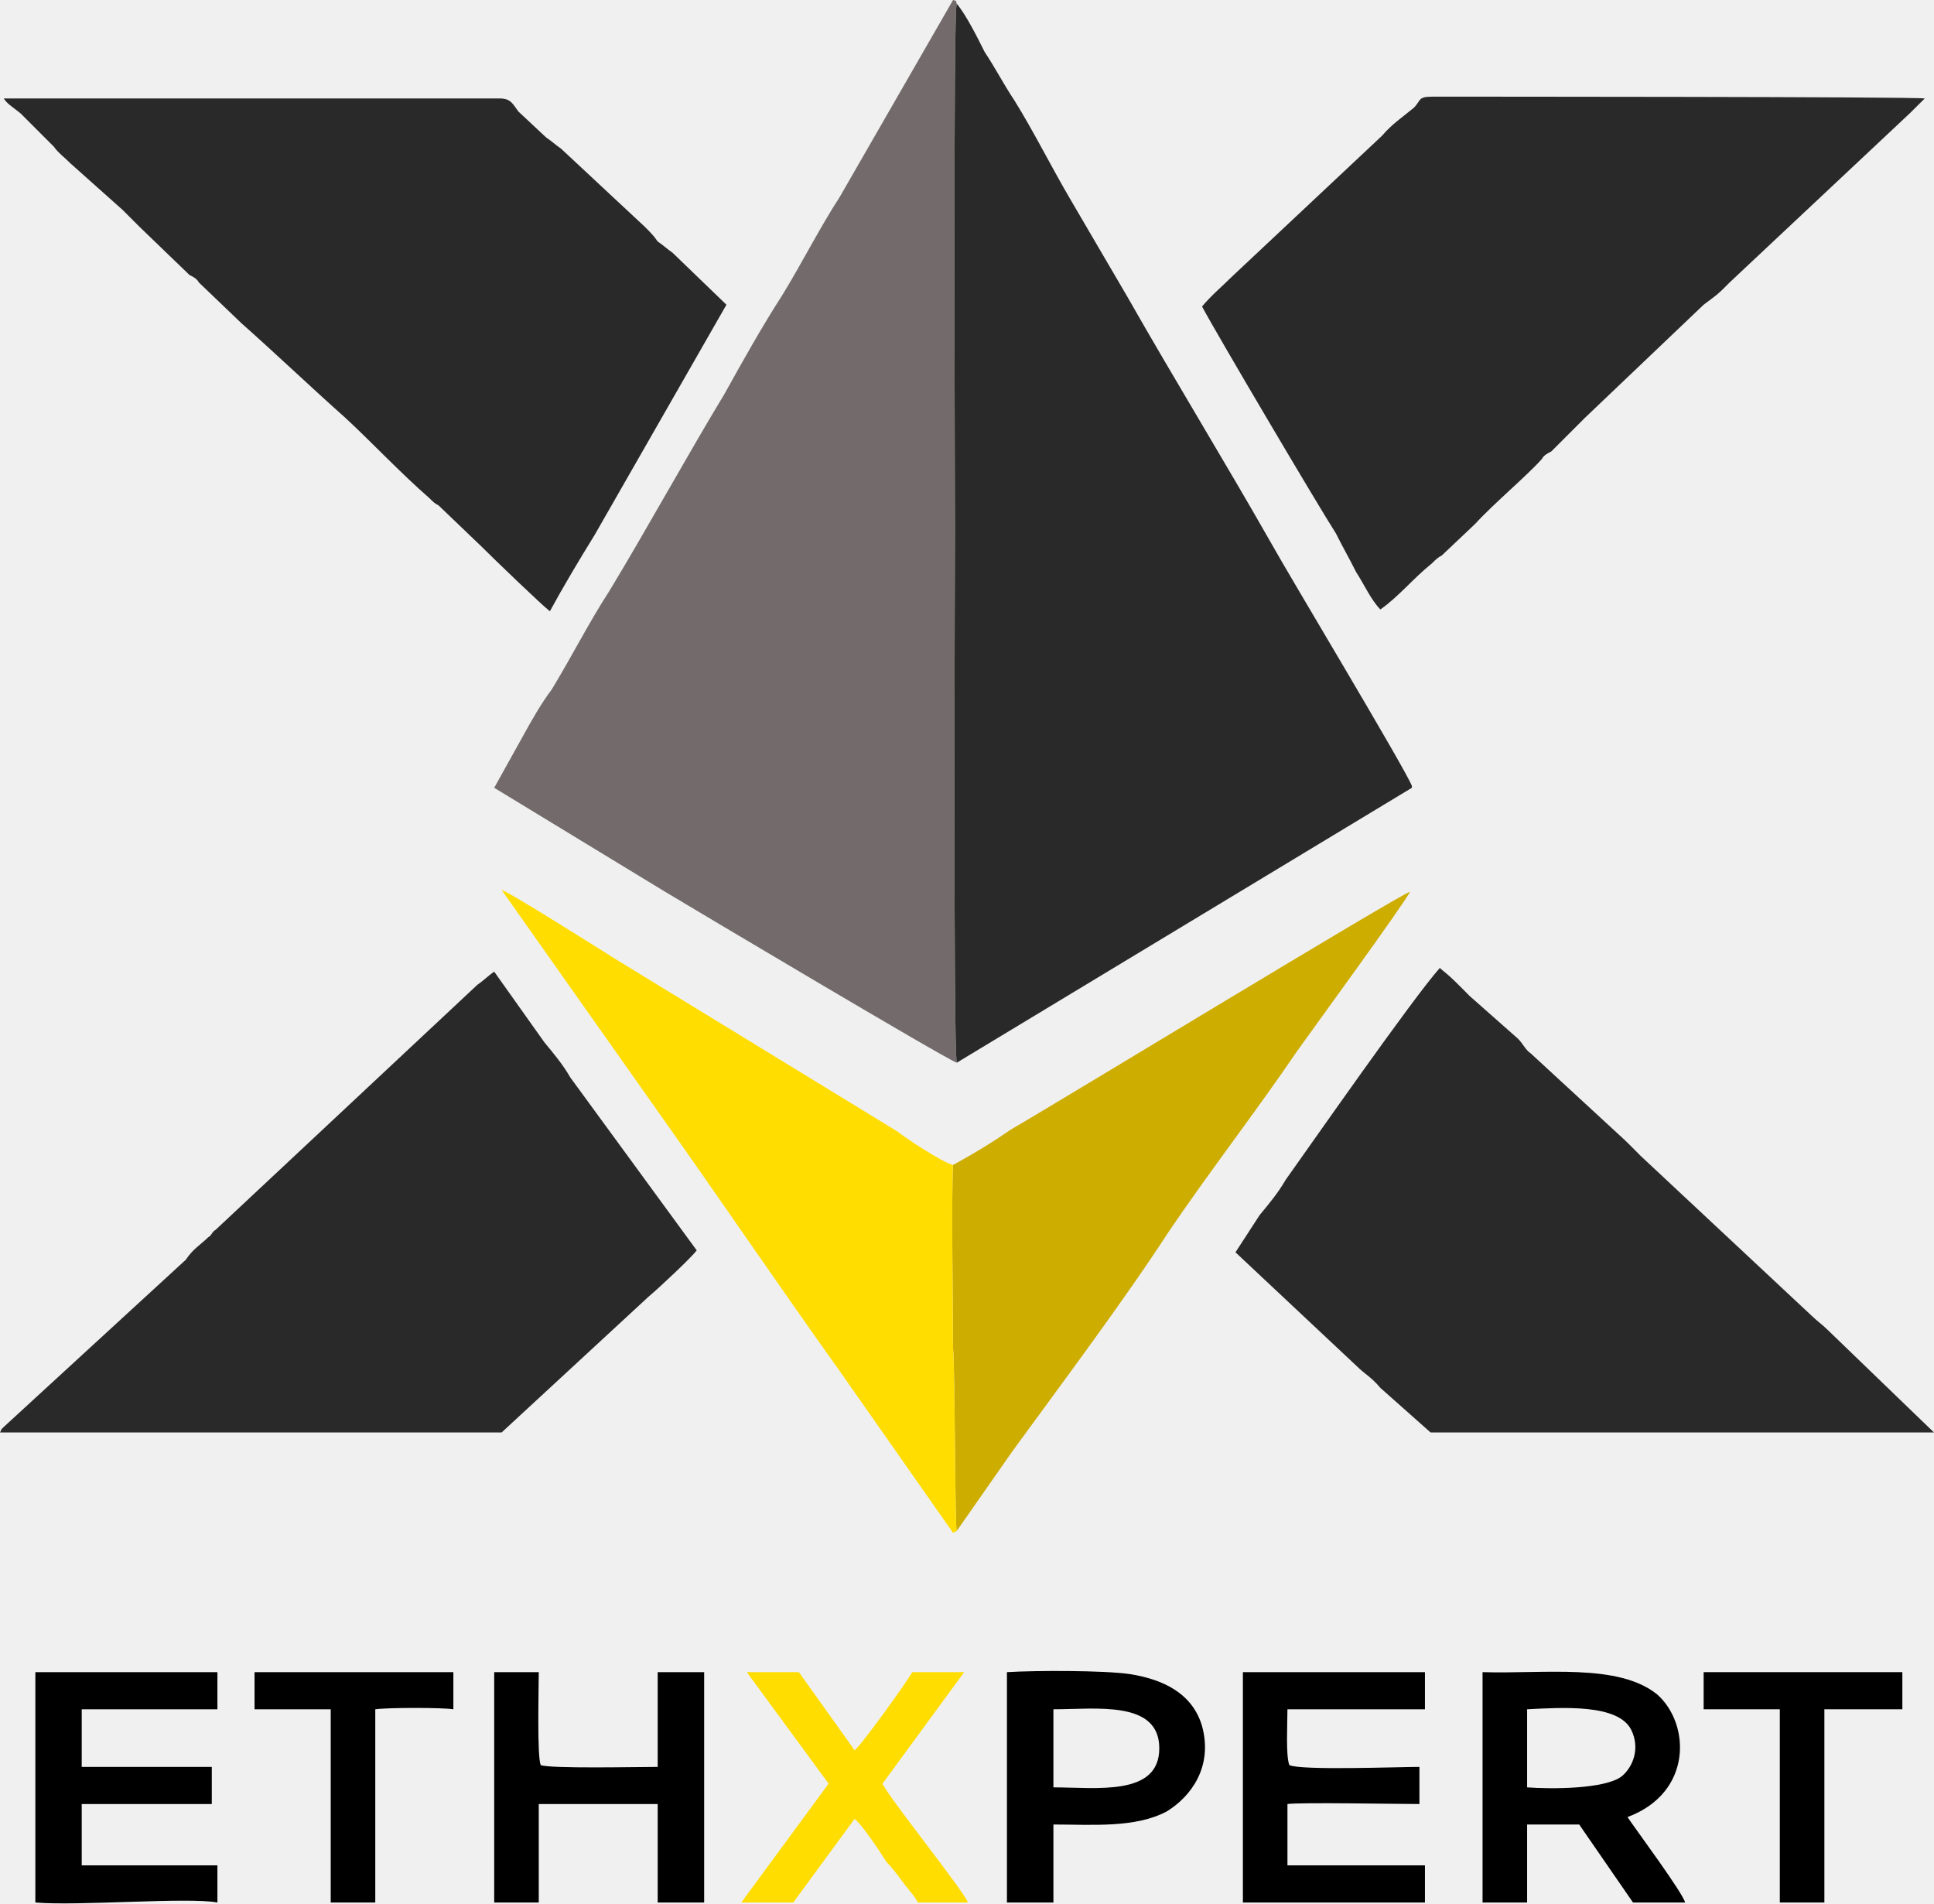
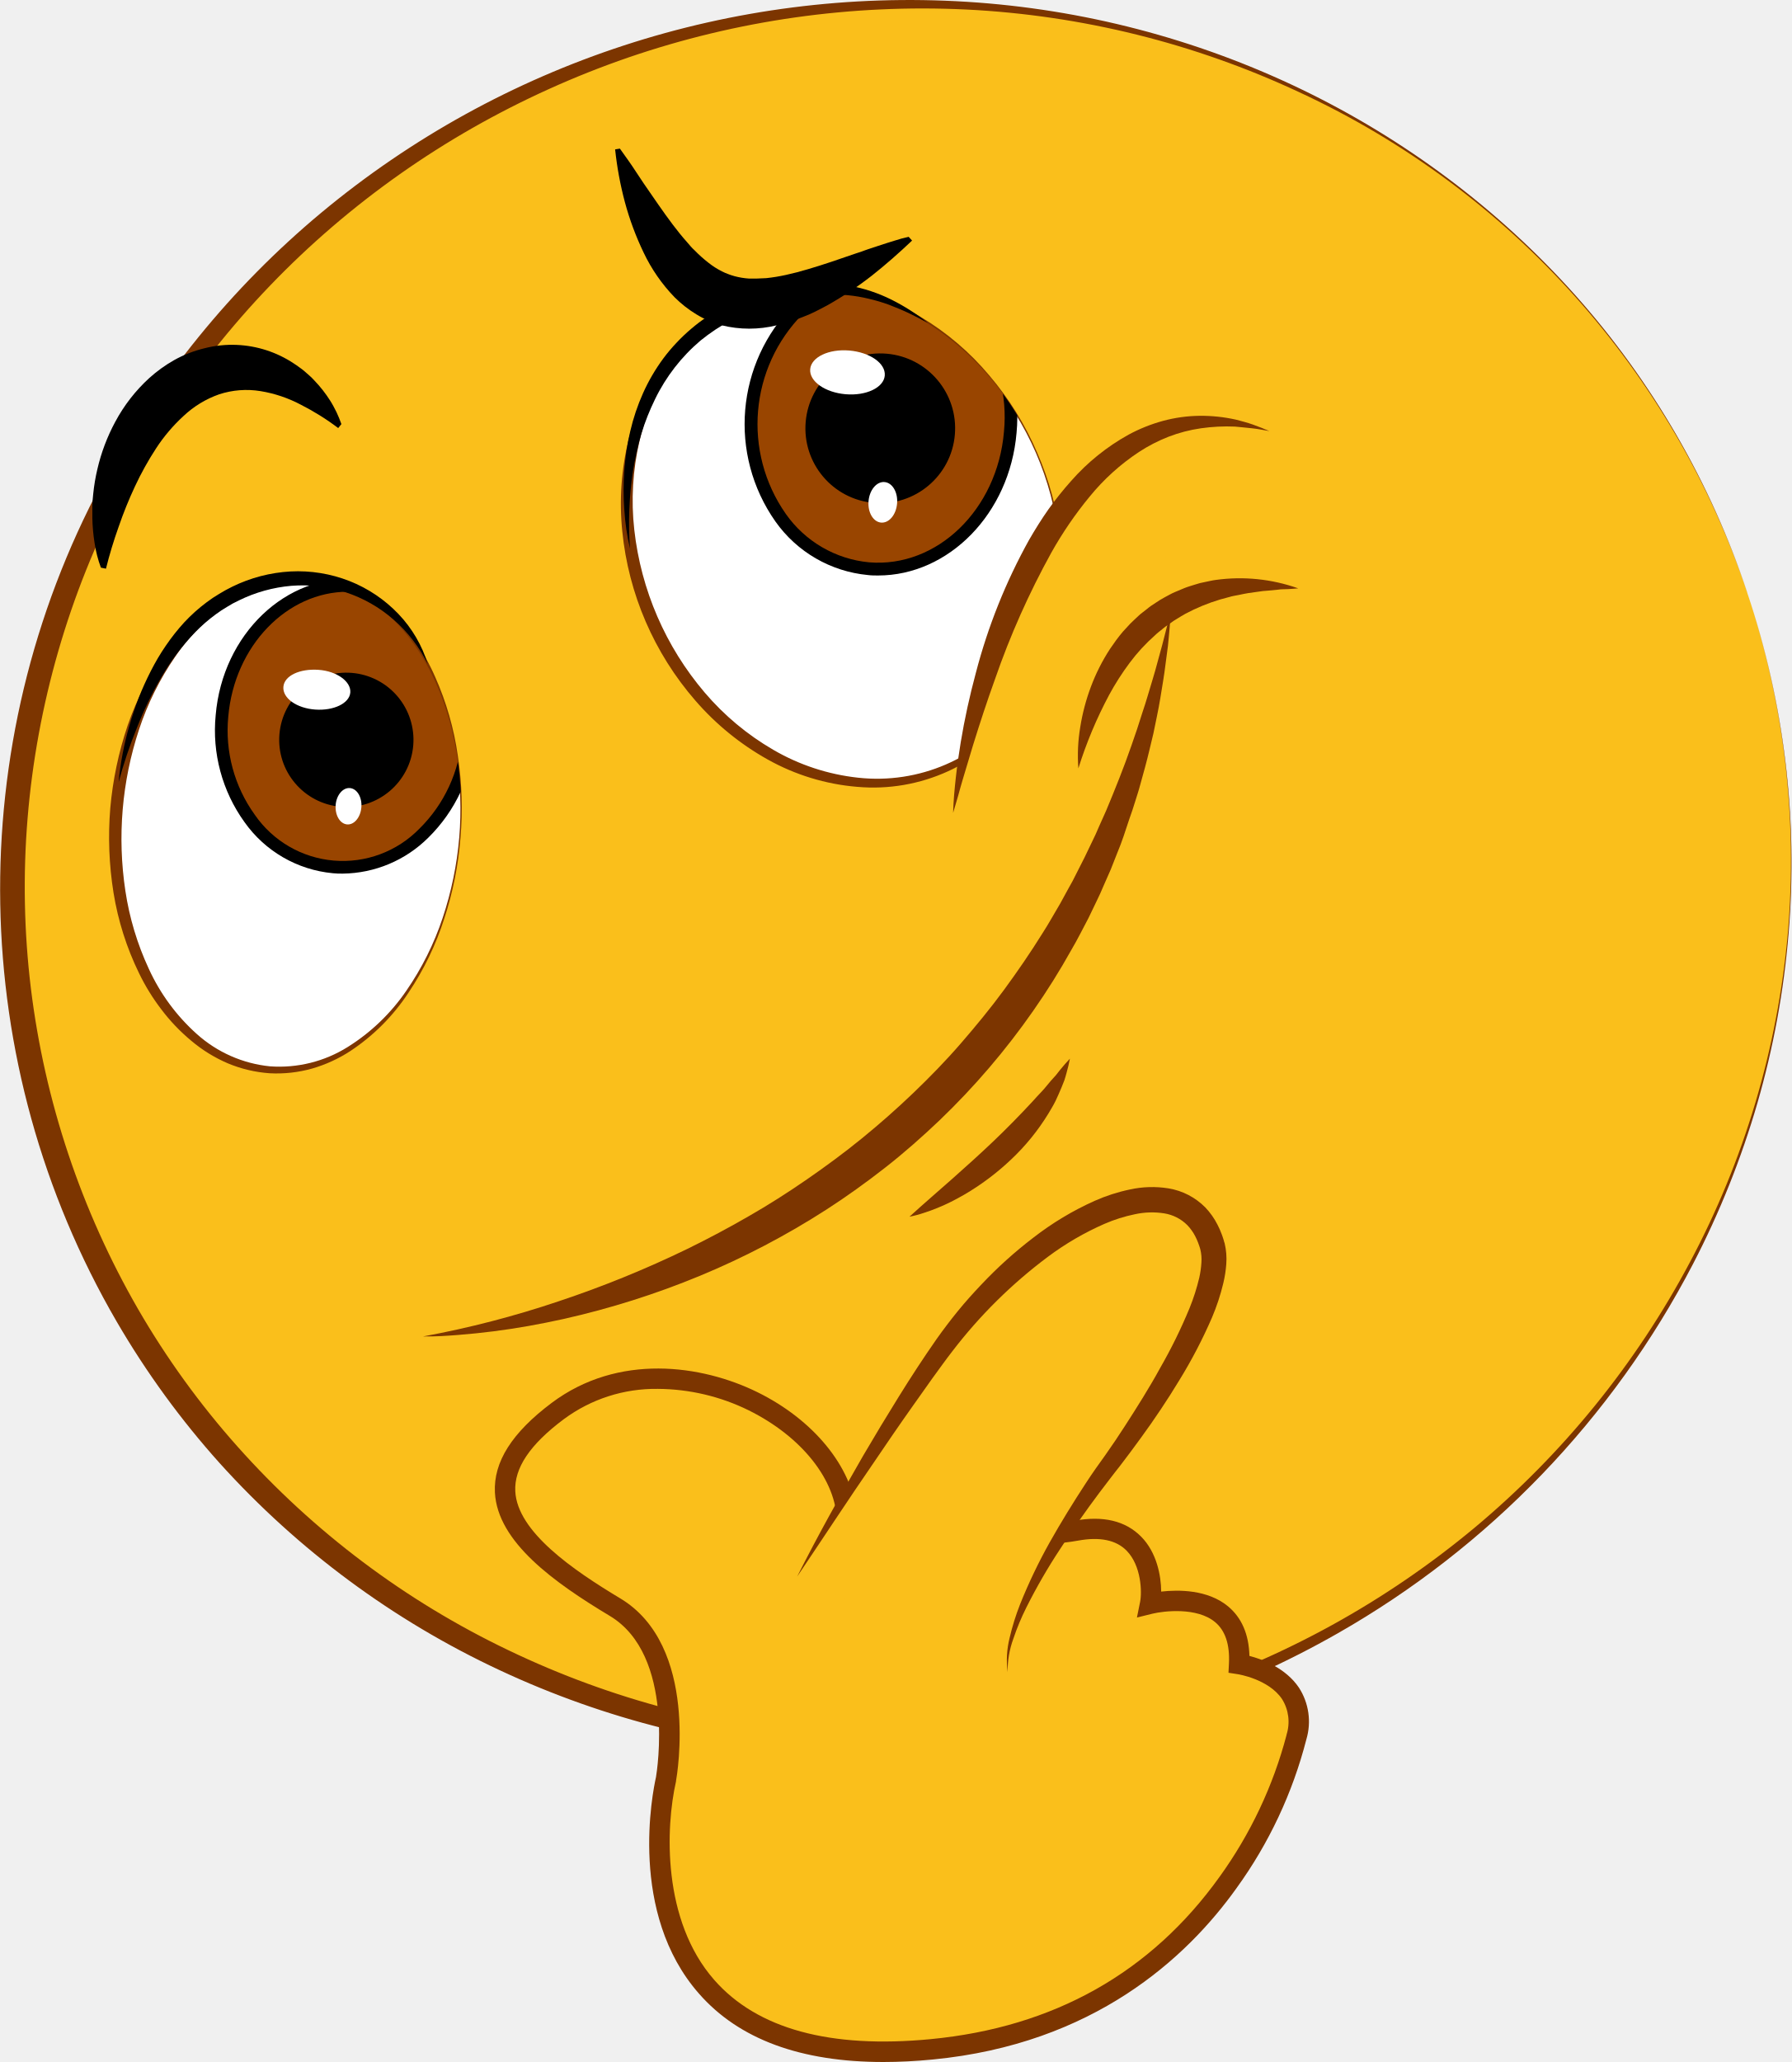
- <svg xmlns="http://www.w3.org/2000/svg" xml:space="preserve" width="183.606mm" height="180.694mm" version="1.1" style="shape-rendering:geometricPrecision; text-rendering:geometricPrecision; image-rendering:optimizeQuality; fill-rule:evenodd; clip-rule:evenodd" viewBox="0 0 17188 16916">
+ <svg xmlns="http://www.w3.org/2000/svg" viewBox="0 0 315.65 363.25">
  <defs>
-     <style type="text/css">
-    
-     .fil4 {fill:black}
-     .fil1 {fill:#292929}
-     .fil0 {fill:#736B6B}
-     .fil2 {fill:#CDAD00}
-     .fil3 {fill:#FFDD00}
-    
-   </style>
+     <style>.cls-1{fill:none;}.cls-2{fill:#fabf1b;}.cls-3{fill:#7c3500;}.cls-4{fill:#fff;}.cls-5{clip-path:url(#clip-path);}.cls-6{fill:#994500;}.cls-7{clip-path:url(#clip-path-2);}</style>
+     <clipPath id="clip-path">
+       <ellipse class="cls-1" cx="51.21" cy="145.07" rx="43.08" ry="29.92" transform="translate(-97.67 183.85) rotate(-85.16)" />
+     </clipPath>
+     <clipPath id="clip-path-2">
+       <ellipse class="cls-1" cx="149.12" cy="94.22" rx="36.5" ry="44.27" transform="translate(-25.15 66.93) rotate(-23.39)" />
+     </clipPath>
  </defs>
-   <g id="Layer_x0020_1">
-     <g id="_2499233279984">
-       <path class="fil0" d="M8503 9444c-33,-165 -16,-4573 -16,-4722 0,-446 -17,-4656 16,-4689 -16,-33 17,-16 -33,-33l-1007 1750c-182,281 -330,578 -512,875 -181,281 -347,578 -512,875 -330,545 -693,1206 -1023,1751 -182,280 -331,577 -512,875 -99,132 -182,280 -264,429 -83,149 -165,297 -248,446l1519 924c248,149 2493,1486 2592,1519z" />
-       <path class="fil1" d="M8503 9444l4045 -2443c0,-17 0,-17 0,-17 -66,-165 -1089,-1866 -1254,-2163 -413,-726 -859,-1453 -1272,-2179l-512 -875c-165,-281 -330,-611 -495,-875 -99,-149 -165,-281 -264,-430 -66,-132 -165,-330 -248,-429 -33,33 -16,4243 -16,4689 0,149 -17,4557 16,4722z" />
-       <path class="fil1" d="M10683 2724c132,248 1040,1784 1189,2015 66,132 115,214 181,346 66,100 132,248 215,331 165,-116 280,-265 462,-413 33,-33 50,-50 83,-66l297 -281c165,-181 462,-429 594,-578 17,-33 50,-49 83,-66 49,-49 99,-99 148,-148 66,-66 83,-83 149,-149l1057 -1007c66,-50 115,-83 165,-132 33,-33 33,-33 66,-66l1601 -1503c34,-33 133,-132 133,-132 -99,-16 -4178,-16 -4376,-16 -132,0 -99,33 -165,99 -99,82 -198,148 -281,247l-1337 1255c-83,83 -182,165 -264,264z" />
-       <path class="fil1" d="M4887 5432c116,-214 264,-462 397,-677l1172 -2047 -479 -462c-49,-34 -83,-67 -132,-100 -33,-49 -66,-82 -116,-132l-743 -693c-49,-33 -82,-66 -132,-99l-247 -231c-50,-66 -66,-116 -165,-116l-4409 0c33,50 66,66 149,132l297 297c33,50 99,99 148,149l463 413c49,49 99,99 148,148l446 430c33,16 66,33 83,66l379 363c298,264 628,578 925,842 215,198 495,495 743,710 33,33 50,50 83,66l379 363c116,116 545,529 611,578z" />
-       <path class="fil1" d="M10980 11129l1073 1007c83,82 132,99 215,198l446 396 4474 0 -941 -908c-50,-50 -99,-83 -149,-132l-1519 -1420c-49,-50 -82,-83 -132,-132l-842 -776c-49,-33 -66,-83 -115,-132l-430 -380c-49,-50 -82,-83 -132,-132 -49,-50 -115,-99 -132,-116 -248,281 -1123,1536 -1370,1883 -66,115 -149,214 -231,313l-215 331z" />
-       <path class="fil1" d="M0 12730l4458 0 1304 -1205c99,-83 380,-347 430,-413l-1123 -1536c-66,-115 -149,-214 -231,-313l-446 -628c-50,33 -99,83 -149,116l-2328 2179c-33,17 -33,50 -66,66 -66,66 -132,100 -198,199l-1618 1486c-33,33 -16,16 -33,49z" />
-       <path class="fil2" d="M8470 10353c-16,280 0,1304 0,1634 17,99 17,1635 33,1618l496 -710c445,-611 990,-1337 1387,-1948 346,-512 792,-1090 1139,-1602 165,-231 924,-1271 1007,-1420 -83,17 -3203,1916 -3550,2114 -165,115 -330,214 -512,314z" />
-       <path class="fil3" d="M8503 13605c-16,17 -16,-1519 -33,-1618 0,-330 -16,-1354 0,-1634 -82,-17 -413,-232 -495,-298l-2510 -1535c-132,-83 -941,-595 -1007,-611l1503 2130c478,677 1007,1453 1502,2146l1007 1437 33 -17z" />
-       <path class="fil4" d="M13572 15190c314,-16 809,-49 925,182 82,165 16,330 -83,413 -148,115 -627,115 -842,99l0 -694zm892 958c578,-215 561,-826 264,-1090 -347,-280 -1007,-181 -1552,-198l0 2047 396 0 0 -693 463 0 478 693 463 0c-17,-82 -446,-660 -512,-759z" />
-       <path class="fil4" d="M726 15190l1206 0 0 -330 -1618 0 0 2047c379,33 1354,-49 1618,0l0 -330 -1206 0 0 -545 1156 0 0 -330 -1156 0 0 -512z" />
-       <path class="fil4" d="M4788 16032l1057 0 0 875 413 0 0 -2047 -413 0 0 842c-182,0 -958,17 -1040,-16 -33,-83 -17,-677 -17,-826l-396 0 0 2047 396 0 0 -875z" />
-       <path class="fil4" d="M11459 15686c-33,-83 -17,-364 -17,-496l1222 0 0 -330 -1618 0 0 2047 1618 0 0 -330 -1222 0 0 -545c116,-16 974,0 1173,0l0 -330c-182,0 -1057,33 -1156,-16z" />
-       <path class="fil4" d="M9362 15190c380,0 941,-82 941,347 0,429 -561,347 -941,347l0 -694zm0 1024c347,0 726,33 1007,-116 215,-132 413,-396 314,-759 -83,-281 -330,-413 -644,-462 -231,-33 -826,-33 -1090,-17l0 2047 413 0 0 -693z" />
-       <path class="fil3" d="M7364 15851l-776 1056 462 0 545 -743c66,50 231,298 281,380 49,50 99,116 148,182 33,49 100,115 133,181l445 0c-33,-99 -710,-941 -759,-1056l726 -991 -462 0c-33,66 -446,644 -512,694l-495 -694 -463 0 727 991z" />
-       <polygon class="fil4" points="15141,15190 15818,15190 15818,16907 16214,16907 16214,15190 16907,15190 16907,14860 15141,14860 " />
-       <path class="fil4" d="M2262 15190l677 0 0 1717 396 0 0 -1717c116,-16 595,-16 694,0l0 -330 -1767 0 0 330z" />
+   <g id="Layer_2" data-name="Layer 2">
+     <g id="Layer_1-2" data-name="Layer 1">
+       <ellipse class="cls-2" cx="158.88" cy="154.2" rx="157.07" ry="153.03" transform="translate(-40.7 58.36) rotate(-18.49)" />
+       <path class="cls-3" d="M307.85,104.38A151.21,151.21,0,0,1,314.56,134a149.23,149.23,0,0,1,.58,30.4,153,153,0,0,1-5.5,29.93,155.76,155.76,0,0,1-11.31,28.27,159.63,159.63,0,0,1-62.68,65.16,164,164,0,0,1-27.87,12.6A162.05,162.05,0,0,1,147.34,309,159,159,0,0,1,88,294.21a154.34,154.34,0,0,1-49.29-36.45,151.11,151.11,0,0,1-18.15-24.94A151.64,151.64,0,0,1,18,85,158.75,158.75,0,0,1,56.56,37.51,162,162,0,0,1,170.37.32a158.67,158.67,0,0,1,58.74,15.32,156.11,156.11,0,0,1,26,15.78A153.45,153.45,0,0,1,277.55,52a149.72,149.72,0,0,1,30.3,52.36Zm0,0a149.63,149.63,0,0,0-79-88.17A156.74,156.74,0,0,0,170.3,1.68a159.71,159.71,0,0,0-59.6,8.45A162.25,162.25,0,0,0,83.21,22.57,158.91,158.91,0,0,0,58.59,39.91a156.93,156.93,0,0,0-37.16,46.9A151.06,151.06,0,0,0,4.86,144.15a147.7,147.7,0,0,0,.58,29.95,149.5,149.5,0,0,0,18.89,56.52,147.34,147.34,0,0,0,17.56,24.26,151.16,151.16,0,0,0,47.73,35.85,156.63,156.63,0,0,0,57.9,15.11,159.91,159.91,0,0,0,112.24-36.67,156.65,156.65,0,0,0,38-46.83A151.92,151.92,0,0,0,315,164.42a149,149,0,0,0-.49-30.38A150.58,150.58,0,0,0,307.85,104.38Z" />
+       <ellipse class="cls-4" cx="51.21" cy="145.07" rx="43.08" ry="29.92" transform="translate(-97.67 183.85) rotate(-85.16)" />
+       <path class="cls-3" d="M81.13,147.61a60.79,60.79,0,0,1-2.84,14.17A51.69,51.69,0,0,1,72,174.83a36,36,0,0,1-10.28,10.33A25.08,25.08,0,0,1,55,188.24a23,23,0,0,1-7.48.83,23.27,23.27,0,0,1-7.38-1.75,25.56,25.56,0,0,1-6.47-4,33,33,0,0,1-5.22-5.47,37,37,0,0,1-3.95-6.4A50.85,50.85,0,0,1,20,157.26a61.81,61.81,0,0,1-.57-14.88,62.78,62.78,0,0,1,3.06-14.58,51.87,51.87,0,0,1,6.84-13.27,36.09,36.09,0,0,1,11-10.15,25.42,25.42,0,0,1,7-2.81,23.24,23.24,0,0,1,7.57-.48,22.6,22.6,0,0,1,7.22,2.07,25,25,0,0,1,6.16,4.17,36.12,36.12,0,0,1,8.39,11.91,52.22,52.22,0,0,1,4,13.92A61.3,61.3,0,0,1,81.13,147.61Zm-.22,0a60.71,60.71,0,0,0-.5-14.38,50.66,50.66,0,0,0-4.16-13.74A35.07,35.07,0,0,0,67.75,108a22.71,22.71,0,0,0-12.92-5.67,22.72,22.72,0,0,0-13.68,3.44,35,35,0,0,0-10.27,9.9,50.49,50.49,0,0,0-6.38,12.84,61.37,61.37,0,0,0-2.41,28.43,50.18,50.18,0,0,0,4.13,13.73,34.82,34.82,0,0,0,8.46,11.49,22.68,22.68,0,0,0,12.9,5.69,22.71,22.71,0,0,0,13.69-3.41,35,35,0,0,0,10.31-9.89A50.85,50.85,0,0,0,78,161.68,61.08,61.08,0,0,0,80.91,147.59Z" />
+       <ellipse class="cls-4" cx="149.12" cy="94.22" rx="36.5" ry="44.27" transform="translate(-25.15 66.93) rotate(-23.39)" />
+       <path class="cls-3" d="M182.72,79.69A53.36,53.36,0,0,1,186.86,95a47.5,47.5,0,0,1-.76,15.9,39.08,39.08,0,0,1-6.48,14.64A31.76,31.76,0,0,1,151,138.61a38.81,38.81,0,0,1-15.73-4.81,47.53,47.53,0,0,1-12.75-10.38A53.57,53.57,0,0,1,109.64,93.6a47.69,47.69,0,0,1,1.17-16.4,39.1,39.1,0,0,1,7.26-14.75,32.63,32.63,0,0,1,13.06-9.84,32.06,32.06,0,0,1,16-2.07,39.23,39.23,0,0,1,15.11,5.3,47.6,47.6,0,0,1,12.1,10.34A53.32,53.32,0,0,1,182.72,79.69Zm-.2.09a53.23,53.23,0,0,0-8.38-13.4A46.29,46.29,0,0,0,162,56.29a37.73,37.73,0,0,0-14.94-4.89,30.56,30.56,0,0,0-27.74,12,37.81,37.81,0,0,0-6.63,14.23,46.23,46.23,0,0,0-.93,15.73A53.33,53.33,0,0,0,124.16,122a46.51,46.51,0,0,0,12.09,10.09A37.72,37.72,0,0,0,151.17,137a30.53,30.53,0,0,0,27.76-12,37.73,37.73,0,0,0,6.66-14.23,46.35,46.35,0,0,0,1-15.75A53.28,53.28,0,0,0,182.52,79.78Z" />
+       <path d="M17.78,100a21.61,21.61,0,0,1-1.12-4.37,32,32,0,0,1-.39-4.35c0-.72,0-1.44,0-2.16s.1-1.43.16-2.16a33,33,0,0,1,.72-4.28,33.41,33.41,0,0,1,3.16-8.38,28.82,28.82,0,0,1,6-7.71,24.87,24.87,0,0,1,4.37-3.15A21.07,21.07,0,0,1,36,61.36a19.49,19.49,0,0,1,5.72-.6,19.64,19.64,0,0,1,10,3.24c.35.22.67.45,1,.69s.65.46.95.73c.59.53,1.18,1,1.7,1.59a22.24,22.24,0,0,1,2.81,3.58c.4.62.75,1.3,1.1,2a20.92,20.92,0,0,1,.87,2.12l-.56.7A43.58,43.58,0,0,0,53,71.29a23.18,23.18,0,0,0-7.1-2.39,15.44,15.44,0,0,0-7.28.56,17.7,17.7,0,0,0-6.28,3.82A29.86,29.86,0,0,0,27.49,79a54.22,54.22,0,0,0-3.71,6.68,71.27,71.27,0,0,0-2.88,7.13,76.19,76.19,0,0,0-2.23,7.37Z" />
+       <g class="cls-5">
+         <ellipse class="cls-6" cx="60.83" cy="127.95" rx="24.85" ry="21.81" transform="translate(-71.8 177.76) rotate(-85.16)" />
+         <path d="M60.39,153.9c-.58,0-1.17,0-1.75-.07a21.52,21.52,0,0,1-15.56-9A27.61,27.61,0,0,1,38,126c1.2-14.27,12.44-25,25-23.94s21.87,13.55,20.66,27.82h0a27.68,27.68,0,0,1-8.19,17.68A21.71,21.71,0,0,1,60.39,153.9Zm.91-49.66c-10.73,0-20,9.52-21.08,22a25.4,25.4,0,0,0,4.67,17.29,18.85,18.85,0,0,0,29,2.46,25.39,25.39,0,0,0,7.51-16.25c1.11-13-7.24-24.43-18.61-25.4Q62.07,104.24,61.3,104.24Z" />
+         <path d="M72.81,131.33A11.83,11.83,0,1,1,62,118.54,11.83,11.83,0,0,1,72.81,131.33Z" />
+         <path class="cls-4" d="M61.72,122c-.16,1.91-2.93,3.23-6.18,3s-5.77-2-5.61-4,2.93-3.23,6.19-3S61.88,120.09,61.72,122Z" />
+         <path class="cls-4" d="M63.67,142.23c-.15,1.77-1.28,3.12-2.53,3s-2.13-1.63-2-3.4,1.28-3.12,2.53-3S63.82,140.46,63.67,142.23Z" />
+       </g>
+       <g class="cls-7">
+         <ellipse class="cls-6" cx="155.2" cy="74.21" rx="26.06" ry="22.87" transform="matrix(0.08, -1, 1, 0.08, 68.15, 222.59)" />
+         <path d="M154.71,101.38c-.59,0-1.2,0-1.8-.08a22.54,22.54,0,0,1-16.28-9.42,29.83,29.83,0,0,1,3.24-38.2,22.07,22.07,0,0,1,33.91,2.87,29,29,0,0,1,5.33,19.69h0C177.9,90.49,167.15,101.38,154.71,101.38Zm1-52.09a20.49,20.49,0,0,0-14.25,6,27.59,27.59,0,0,0-3,35.25,20.26,20.26,0,0,0,14.66,8.52c12,1,22.61-9.31,23.77-23l1.12.09-1.12-.09A26.66,26.66,0,0,0,172,57.88a20.32,20.32,0,0,0-14.66-8.52C156.77,49.32,156.22,49.29,155.68,49.29Z" />
+         <path d="M168.24,76.56a13.19,13.19,0,1,1-12-14.25A13.19,13.19,0,0,1,168.24,76.56Z" />
+         <path class="cls-4" d="M155.89,66.16c-.18,2.12-3.27,3.6-6.9,3.29s-6.42-2.28-6.24-4.41,3.27-3.6,6.89-3.29S156.07,64,155.89,66.16Z" />
+         <path class="cls-4" d="M158.06,88.7c-.17,2-1.43,3.48-2.82,3.36s-2.38-1.81-2.21-3.78,1.43-3.48,2.82-3.36S158.23,86.73,158.06,88.7Z" />
+       </g>
+       <path class="cls-2" d="M167.93,143.2s11.52-81.63,55.77-67.3" />
+       <path class="cls-3" d="M167.93,143.2c.06-2.08.25-4.16.48-6.23s.52-4.13.86-6.19c.68-4.12,1.58-8.2,2.67-12.25a100.17,100.17,0,0,1,9.37-23.41c1.06-1.84,2.19-3.65,3.42-5.4a58.67,58.67,0,0,1,4-5,37.93,37.93,0,0,1,10.12-8.15,28.49,28.49,0,0,1,6.08-2.43,25.7,25.7,0,0,1,6.44-.89,28.18,28.18,0,0,1,6.37.67c1,.27,2,.51,3,.87s2,.75,2.92,1.15c-1-.16-2-.39-3.07-.49s-2-.22-3-.3a32.49,32.49,0,0,0-6,.3,26.21,26.21,0,0,0-5.71,1.49,28.4,28.4,0,0,0-5.2,2.68A38.75,38.75,0,0,0,192,87.47a67.07,67.07,0,0,0-6.76,9.88,142.41,142.41,0,0,0-9.91,22.24c-1.39,3.85-2.67,7.75-3.89,11.69-.61,2-1.19,3.95-1.78,5.93-.3,1-.58,2-.85,3S168.21,142.2,167.93,143.2Z" />
+       <path class="cls-3" d="M74.56,235.43a172.14,172.14,0,0,0,23.9-6.2A188.14,188.14,0,0,0,121.13,220q5.49-2.69,10.76-5.73c3.5-2,6.93-4.19,10.26-6.49s6.58-4.69,9.71-7.24,6.16-5.22,9.06-8,5.73-5.68,8.37-8.73,5.21-6.16,7.6-9.42,4.68-6.59,6.8-10c1.1-1.7,2.07-3.48,3.11-5.22l1.46-2.67.74-1.33.69-1.36,1.38-2.72,1.32-2.75.66-1.38.61-1.4,1.25-2.79c1.57-3.76,3.1-7.56,4.44-11.43l1-2.91.94-2.93c.67-1.94,1.21-3.93,1.82-5.9.31-1,.58-2,.85-3l.82-3c.54-2,1-4,1.55-6-.08,1-.16,2.07-.26,3.1s-.17,2.07-.29,3.1l-.41,3.1c-.13,1-.26,2.06-.44,3.09-.33,2.05-.65,4.11-1.08,6.15l-.63,3.07-.72,3c-.47,2-1.05,4.05-1.61,6.07-.26,1-.6,2-.91,3s-.63,2-1,3l-1,3-.53,1.48-.58,1.46-1.16,2.94L194.46,156l-.63,1.45-.68,1.43-1.37,2.85c-1,1.87-1.92,3.76-3,5.58a124.67,124.67,0,0,1-6.73,10.75,128.42,128.42,0,0,1-16.49,19.28c-3.07,2.92-6.24,5.73-9.58,8.34s-6.77,5.08-10.32,7.37a140.65,140.65,0,0,1-22.38,11.72,147.17,147.17,0,0,1-24,7.59c-4.08.9-8.19,1.65-12.33,2.17-2.07.26-4.14.48-6.22.64S76.64,235.47,74.56,235.43Z" />
+       <path class="cls-3" d="M190,135.36a30,30,0,0,1,.33-7.26,36.48,36.48,0,0,1,1.88-7.12,34,34,0,0,1,3.37-6.67c.36-.52.7-1,1.09-1.55s.78-1,1.18-1.49l1.3-1.41c.45-.45.93-.88,1.39-1.32l.35-.32.38-.3.76-.59c.25-.2.49-.41.76-.59l.8-.53a18.41,18.41,0,0,1,1.64-1c.57-.29,1.12-.63,1.71-.88l1.77-.74c.59-.24,1.21-.4,1.81-.6l.91-.27.93-.2c.62-.12,1.23-.28,1.86-.36a30.75,30.75,0,0,1,14.52,1.49c-.6.06-1.2.09-1.8.13s-1.19,0-1.78.1l-1.76.17-.87.07-.87.12-1.71.24c-.57.08-1.13.22-1.69.33s-1.12.19-1.66.36l-1.63.44a33.35,33.35,0,0,0-6.12,2.52c-.48.26-.94.56-1.41.84a12.39,12.39,0,0,0-1.36.91l-.67.46c-.22.15-.43.34-.64.51l-.64.51-.31.26-.3.28a31.72,31.72,0,0,0-4.47,4.85,46.27,46.27,0,0,0-3.64,5.69A74.89,74.89,0,0,0,190,135.36Z" />
+       <path class="cls-3" d="M160.24,214.34c2.57-2.35,5.09-4.5,7.57-6.7s4.89-4.37,7.24-6.61,4.62-4.56,6.84-6.95c.54-.61,1.1-1.21,1.67-1.81s1.06-1.26,1.61-1.89l.84-.93c.27-.33.52-.66.79-1q.81-1,1.71-1.95c-.16.85-.36,1.69-.6,2.53-.11.43-.24.84-.37,1.26l-.48,1.21c-.34.8-.68,1.61-1.06,2.4s-.84,1.52-1.28,2.27a39.13,39.13,0,0,1-6.57,8.09,44.75,44.75,0,0,1-8.3,6.22c-.75.42-1.51.85-2.28,1.23s-1.56.75-2.36,1.07l-1.21.47-1.23.42A19.55,19.55,0,0,1,160.24,214.34Z" />
+       <path class="cls-2" d="M117.34,313.42s4-22.49-9-30.29C91,272.69,80.32,262,98.27,248.57c19.59-14.69,50.71,1.57,50.94,19.52,0,0,28.21,3.81,40.38,1.57,13-2.39,13.69,9.5,13,12.87,0,0,16.45-4,15.7,10.62,0,0,12.79,1.87,10.1,12.86,0,0-10.63,49.86-64.26,55S115.13,323.1,117.34,313.42Z" />
+       <path class="cls-3" d="M155.66,363.25c-14.56,0-25.47-4-32.51-12.05-12.48-14.19-8.16-35.5-7.57-38.13.17-1,3.43-21.47-8.13-28.4-9.76-5.86-19.8-13-20.25-21.75-.27-5.37,3-10.53,10-15.78,11.72-8.79,26.42-6.73,36.27-1.88s16.59,13.08,17.45,21.24c5.91.73,28.17,3.27,38.36,1.4,5.07-.93,9,0,11.77,2.79s3.53,6.92,3.54,9.69c3-.34,8.18-.38,11.77,2.59,2.41,2,3.68,4.93,3.78,8.74,2.25.59,6.38,2.11,8.72,5.59a11,11,0,0,1,1.31,9.12,77.55,77.55,0,0,1-12.31,26.21c-8.75,12.26-25.15,27.45-53.52,30.18Q159.8,363.25,155.66,363.25ZM115.92,244.67A27.15,27.15,0,0,0,99.35,250c-6,4.48-8.77,8.64-8.56,12.72.36,7.1,10.08,13.81,18.5,18.86,13.92,8.35,10,31.18,9.82,32.15l0,.08c-1.84,8.06-2.49,24.5,6.75,35,7.58,8.62,20.41,12.12,38.14,10.41,21.65-2.08,38.77-11.7,50.87-28.58a75.56,75.56,0,0,0,11.81-25v-.05a7.53,7.53,0,0,0-.79-6.27c-2.36-3.53-7.77-4.39-7.83-4.39l-1.61-.25.08-1.62c.17-3.37-.65-5.83-2.46-7.32-3.19-2.64-9-1.95-11-1.47l-2.75.68.56-2.77c.34-1.71.22-6.35-2.37-9-1.85-1.89-4.73-2.48-8.56-1.78-12.31,2.27-39.79-1.4-40.95-1.56l-1.54-.2,0-1.55c-.09-7.33-6.19-15-15.54-19.64A36.7,36.7,0,0,0,115.92,244.67Z" />
+       <path class="cls-2" d="M140.45,277.74s13.14-22.69,24.69-39c17.2-24.36,43.53-36.46,48.44-19.3,3.09,10.8-18.15,38.63-18.15,38.63s-19.3,25.28-18,36.54" />
+       <path class="cls-3" d="M140.45,277.74c3.64-7.22,7.58-14.27,11.62-21.28q3.06-5.23,6.27-10.39c2.14-3.45,4.33-6.81,6.69-10.19,1.19-1.68,2.43-3.31,3.73-4.91s2.68-3.13,4.1-4.63a75.79,75.79,0,0,1,9.21-8.31,52.82,52.82,0,0,1,10.79-6.48,30.87,30.87,0,0,1,6.19-2,18.18,18.18,0,0,1,6.84-.2,11.79,11.79,0,0,1,6.49,3.37,12.68,12.68,0,0,1,2.12,3,12.91,12.91,0,0,1,.72,1.62c.1.27.21.54.29.82l.13.41c0,.13.09.27.13.44a11.81,11.81,0,0,1,.29,3.69,20.63,20.63,0,0,1-.52,3.34,37.93,37.93,0,0,1-2,6.07,86.46,86.46,0,0,1-5.73,11q-1.59,2.63-3.29,5.17c-1.13,1.7-2.3,3.37-3.49,5s-2.4,3.28-3.65,4.9c-.64.82-1.25,1.58-1.85,2.38l-1.82,2.39c-2.4,3.2-4.7,6.48-6.87,9.85a100.21,100.21,0,0,0-6,10.37,42.41,42.41,0,0,0-2.3,5.53,16.35,16.35,0,0,0-1,5.88,16.1,16.1,0,0,1,.35-6.06,42.6,42.6,0,0,1,1.82-5.85,93.34,93.34,0,0,1,5.26-11c2-3.55,4.13-7,6.36-10.41.56-.85,1.12-1.7,1.71-2.53l1.76-2.47c1.15-1.63,2.27-3.29,3.37-5s2.16-3.36,3.2-5.06,2.06-3.41,3-5.14a90.25,90.25,0,0,0,5.21-10.59,36.59,36.59,0,0,0,1.73-5.42,16.79,16.79,0,0,0,.37-2.63,7.43,7.43,0,0,0-.19-2.32l-.08-.28-.1-.31a6.32,6.32,0,0,0-.22-.61,9.85,9.85,0,0,0-.51-1.14,8.32,8.32,0,0,0-1.38-1.93,7.38,7.38,0,0,0-4.08-2.08,14,14,0,0,0-5.18.16,27.09,27.09,0,0,0-5.32,1.68,50.53,50.53,0,0,0-10,5.82A86.12,86.12,0,0,0,167.83,238c-1.21,1.55-2.37,3.2-3.56,4.82l-3.48,4.91c-2.33,3.29-4.6,6.61-6.86,9.95C149.38,264.29,145,271,140.45,277.74Z" />
+       <path d="M109.22,26.18c1,1.4,2,2.78,2.86,4.12s1.77,2.64,2.64,3.9c1.73,2.52,3.39,4.9,5.09,7,.42.52.84,1,1.27,1.49s.83,1,1.26,1.37a23.45,23.45,0,0,0,2.49,2.23,13.63,13.63,0,0,0,2.36,1.51,5.94,5.94,0,0,1,.57.27l.56.22c.19.06.37.15.56.2l.57.17a13,13,0,0,0,2.48.41l.7,0h.74L135,49a31.15,31.15,0,0,0,3.49-.57c1.22-.27,2.52-.6,3.84-1,2.65-.77,5.44-1.74,8.37-2.75l1.12-.37c.37-.13.73-.28,1.11-.4l2.3-.76c.77-.27,1.58-.49,2.37-.75s1.63-.49,2.5-.68l.6.66c-2.27,2.15-4.62,4.23-7.09,6.18a63.29,63.29,0,0,1-7.87,5.24c-.7.38-1.41.74-2.12,1.1s-1.44.67-2.19.95a28.73,28.73,0,0,1-4.58,1.46,20.19,20.19,0,0,1-9.68,0,17.14,17.14,0,0,1-4.5-1.95,20.42,20.42,0,0,1-3.82-3,29.5,29.5,0,0,1-5.45-7.87,51.32,51.32,0,0,1-3.3-8.88,61,61,0,0,1-1.72-9.29Z" />
+       <path d="M20.9,137.78a52.89,52.89,0,0,1,1.91-10q.72-2.46,1.64-4.87c.62-1.6,1.34-3.16,2.12-4.7.4-.77.81-1.53,1.25-2.28s.91-1.47,1.4-2.19a36.66,36.66,0,0,1,3.25-4.11,29.38,29.38,0,0,1,3.94-3.53,23,23,0,0,1,2.21-1.48l1.15-.67,1.18-.61a26.66,26.66,0,0,1,10.23-2.67,24.88,24.88,0,0,1,10.4,1.69,24.25,24.25,0,0,1,8.64,5.82A22.27,22.27,0,0,1,75.38,117a25.14,25.14,0,0,0-6.06-7.87,24.39,24.39,0,0,0-18-5.93,25.92,25.92,0,0,0-9.22,2.57l-1.08.54-1,.59a22.6,22.6,0,0,0-2,1.32,29.62,29.62,0,0,0-3.65,3.17,40.76,40.76,0,0,0-5.9,7.84,64.12,64.12,0,0,0-4.35,9A80.35,80.35,0,0,0,20.9,137.78Z" />
+       <path d="M111,96.64a41.11,41.11,0,0,1-1-6.83,47.28,47.28,0,0,1,0-6.94c.09-1.16.21-2.32.38-3.48s.4-2.3.67-3.44a36.56,36.56,0,0,1,2.25-6.69,32.86,32.86,0,0,1,3.59-6.14,29.92,29.92,0,0,1,2.3-2.73,30.35,30.35,0,0,1,2.6-2.47c.44-.39.92-.75,1.39-1.12s1-.71,1.46-1A33.93,33.93,0,0,1,127.62,54a38.41,38.41,0,0,1,6.56-2.67l.08,0h0a71.69,71.69,0,0,1,7.6-1.26,29.2,29.2,0,0,1,7.81.26,27.57,27.57,0,0,1,7.36,2.44,35.93,35.93,0,0,1,6.44,4.11c-1.11-.61-2.23-1.19-3.37-1.73s-2.3-1-3.46-1.46a30.37,30.37,0,0,0-3.57-1.06,26.48,26.48,0,0,0-3.63-.62,29.91,29.91,0,0,0-7.32.23c-2.44.37-4.86.93-7.32,1.53l.11,0a43.79,43.79,0,0,0-6.08,2.64A33.52,33.52,0,0,0,123.42,60a31.59,31.59,0,0,0-8,10.31c-.49,1-.93,2-1.33,3s-.78,2.09-1.1,3.16-.6,2.15-.83,3.25-.47,2.2-.64,3.31A61.11,61.11,0,0,0,111,96.64Z" />
    </g>
  </g>
</svg>
